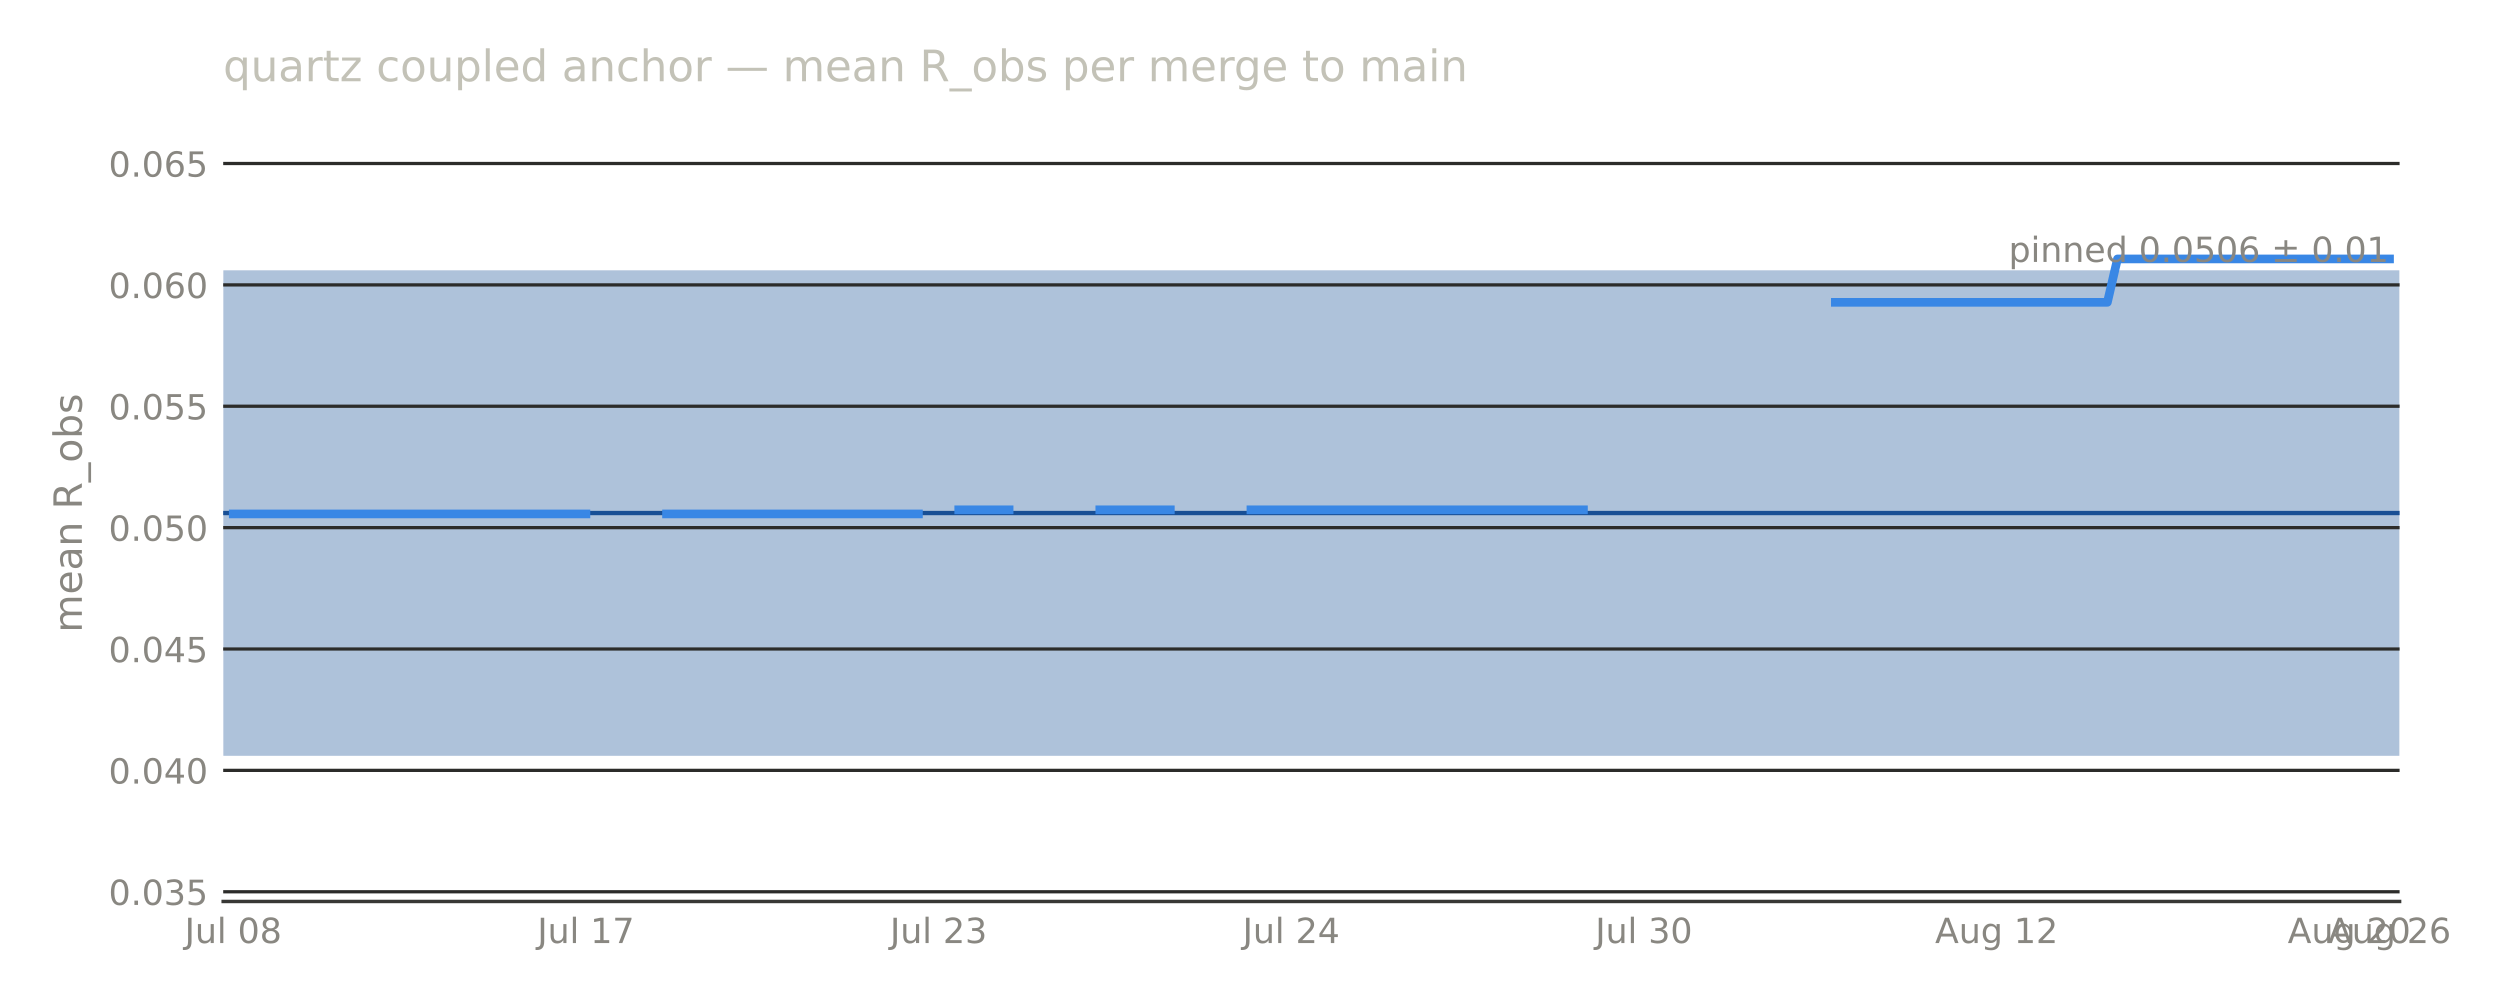
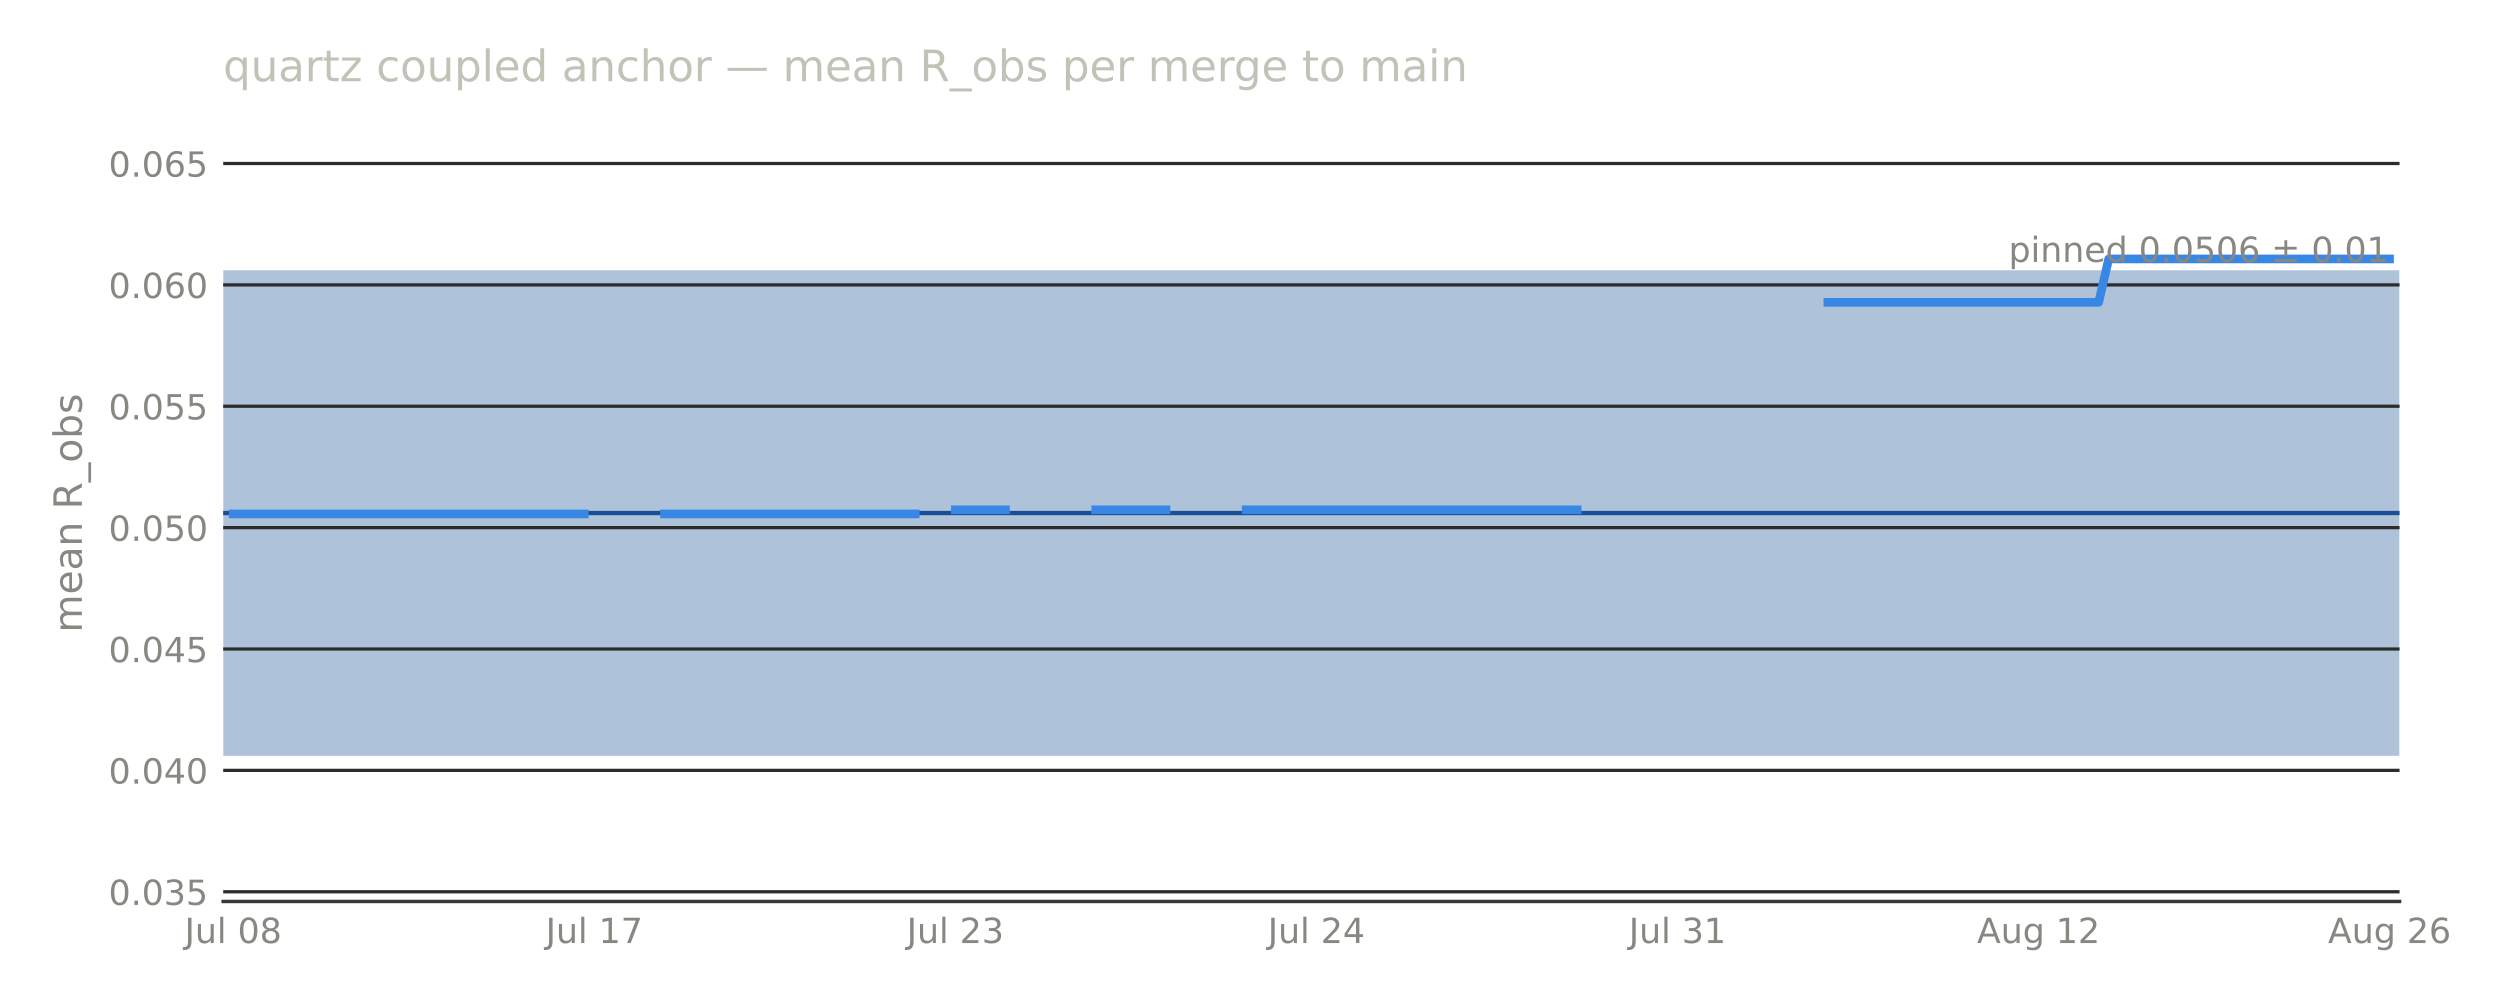
<svg xmlns="http://www.w3.org/2000/svg" width="576pt" height="230.4pt" viewBox="0 0 576 230.4" version="1.1">
  <defs>
    <style type="text/css">*{stroke-linejoin: round; stroke-linecap: butt}</style>
  </defs>
  <g id="figure_1">
    <g id="patch_1">
      <path d="M 0 230.4  L 576 230.4  L 576 0  L 0 0  L 0 230.4  z " style="fill: none; opacity: 0" />
    </g>
    <g id="axes_1">
      <g id="patch_2">
-         <path d="M 51.422 207.698  L 552.867 207.698  L 552.867 28.72  L 51.422 28.72  L 51.422 207.698  z " style="fill: none" />
+         <path d="M 51.422 207.698  L 552.857 207.698  L 552.857 28.72  L 51.422 28.72  L 51.422 207.698  z " style="fill: none" />
      </g>
      <g id="patch_3">
-         <path d="M 51.422 174.14  L 552.867 174.14  L 552.867 62.278  L 51.422 62.278  z " clip-path="url(#p30b906d4da)" style="fill: #184f95; opacity: 0.35" />
+         <path d="M 51.422 174.14  L 552.857 174.14  L 552.857 62.278  L 51.422 62.278  z " clip-path="url(#p963f99d08a)" style="fill: #184f95; opacity: 0.35" />
      </g>
      <g id="matplotlib.axis_1">
        <g id="xtick_1">
          <g id="line2d_1" />
          <g id="text_1">
-             <text style="font-size: 8px; font-family: 'DejaVu Sans', 'Bitstream Vera Sans', 'Computer Modern Sans Serif', 'Lucida Grande', 'Verdana', 'Geneva', 'Lucid', 'Arial', 'Helvetica', 'Avant Garde', sans-serif; text-anchor: middle; fill: #898781" x="53.744" y="217.277" transform="rotate(-0 53.74361 217.2769)">Jul 08</text>
+             <text style="font-size: 8px; font-family: 'DejaVu Sans', 'Bitstream Vera Sans', 'Computer Modern Sans Serif', 'Lucida Grande', 'Verdana', 'Geneva', 'Lucid', 'Arial', 'Helvetica', 'Avant Garde', sans-serif; text-anchor: middle; fill: #898781" x="53.733" y="217.277" transform="rotate(-0 53.73287 217.2769)">Jul 08</text>
          </g>
        </g>
        <g id="xtick_2">
          <g id="line2d_2" />
          <g id="text_2">
-             <text style="font-size: 8px; font-family: 'DejaVu Sans', 'Bitstream Vera Sans', 'Computer Modern Sans Serif', 'Lucida Grande', 'Verdana', 'Geneva', 'Lucid', 'Arial', 'Helvetica', 'Avant Garde', sans-serif; text-anchor: middle; fill: #898781" x="134.996" y="217.277" transform="rotate(-0 134.9962 217.2769)">Jul 17</text>
+             <text style="font-size: 8px; font-family: 'DejaVu Sans', 'Bitstream Vera Sans', 'Computer Modern Sans Serif', 'Lucida Grande', 'Verdana', 'Geneva', 'Lucid', 'Arial', 'Helvetica', 'Avant Garde', sans-serif; text-anchor: middle; fill: #898781" x="136.92" y="217.277" transform="rotate(-0 136.9202 217.2769)">Jul 17</text>
          </g>
        </g>
        <g id="xtick_3">
          <g id="line2d_3" />
          <g id="text_3">
-             <text style="font-size: 8px; font-family: 'DejaVu Sans', 'Bitstream Vera Sans', 'Computer Modern Sans Serif', 'Lucida Grande', 'Verdana', 'Geneva', 'Lucid', 'Arial', 'Helvetica', 'Avant Garde', sans-serif; text-anchor: middle; fill: #898781" x="216.249" y="217.277" transform="rotate(-0 216.2488 217.2769)">Jul 23</text>
+             <text style="font-size: 8px; font-family: 'DejaVu Sans', 'Bitstream Vera Sans', 'Computer Modern Sans Serif', 'Lucida Grande', 'Verdana', 'Geneva', 'Lucid', 'Arial', 'Helvetica', 'Avant Garde', sans-serif; text-anchor: middle; fill: #898781" x="220.108" y="217.277" transform="rotate(-0 220.1076 217.2769)">Jul 23</text>
          </g>
        </g>
        <g id="xtick_4">
          <g id="line2d_4" />
          <g id="text_4">
-             <text style="font-size: 8px; font-family: 'DejaVu Sans', 'Bitstream Vera Sans', 'Computer Modern Sans Serif', 'Lucida Grande', 'Verdana', 'Geneva', 'Lucid', 'Arial', 'Helvetica', 'Avant Garde', sans-serif; text-anchor: middle; fill: #898781" x="297.501" y="217.277" transform="rotate(-0 297.5014 217.2769)">Jul 24</text>
+             <text style="font-size: 8px; font-family: 'DejaVu Sans', 'Bitstream Vera Sans', 'Computer Modern Sans Serif', 'Lucida Grande', 'Verdana', 'Geneva', 'Lucid', 'Arial', 'Helvetica', 'Avant Garde', sans-serif; text-anchor: middle; fill: #898781" x="303.295" y="217.277" transform="rotate(-0 303.295 217.2769)">Jul 24</text>
          </g>
        </g>
        <g id="xtick_5">
          <g id="line2d_5" />
          <g id="text_5">
-             <text style="font-size: 8px; font-family: 'DejaVu Sans', 'Bitstream Vera Sans', 'Computer Modern Sans Serif', 'Lucida Grande', 'Verdana', 'Geneva', 'Lucid', 'Arial', 'Helvetica', 'Avant Garde', sans-serif; text-anchor: middle; fill: #898781" x="378.754" y="217.277" transform="rotate(-0 378.754 217.2769)">Jul 30</text>
+             <text style="font-size: 8px; font-family: 'DejaVu Sans', 'Bitstream Vera Sans', 'Computer Modern Sans Serif', 'Lucida Grande', 'Verdana', 'Geneva', 'Lucid', 'Arial', 'Helvetica', 'Avant Garde', sans-serif; text-anchor: middle; fill: #898781" x="386.482" y="217.277" transform="rotate(-0 386.4824 217.2769)">Jul 31</text>
          </g>
        </g>
        <g id="xtick_6">
          <g id="line2d_6" />
          <g id="text_6">
-             <text style="font-size: 8px; font-family: 'DejaVu Sans', 'Bitstream Vera Sans', 'Computer Modern Sans Serif', 'Lucida Grande', 'Verdana', 'Geneva', 'Lucid', 'Arial', 'Helvetica', 'Avant Garde', sans-serif; text-anchor: middle; fill: #898781" x="460.007" y="217.276" transform="rotate(-0 460.0066 217.2763)">Aug 12</text>
+             <text style="font-size: 8px; font-family: 'DejaVu Sans', 'Bitstream Vera Sans', 'Computer Modern Sans Serif', 'Lucida Grande', 'Verdana', 'Geneva', 'Lucid', 'Arial', 'Helvetica', 'Avant Garde', sans-serif; text-anchor: middle; fill: #898781" x="469.67" y="217.276" transform="rotate(-0 469.6698 217.2763)">Aug 12</text>
          </g>
        </g>
        <g id="xtick_7">
          <g id="line2d_7" />
          <g id="text_7">
-             <text style="font-size: 8px; font-family: 'DejaVu Sans', 'Bitstream Vera Sans', 'Computer Modern Sans Serif', 'Lucida Grande', 'Verdana', 'Geneva', 'Lucid', 'Arial', 'Helvetica', 'Avant Garde', sans-serif; text-anchor: middle; fill: #898781" x="541.259" y="217.276" transform="rotate(-0 541.2592 217.2763)">Aug 20</text>
-           </g>
-         </g>
-         <g id="xtick_8">
-           <g id="line2d_8" />
-           <g id="text_8">
-             <text style="font-size: 8px; font-family: 'DejaVu Sans', 'Bitstream Vera Sans', 'Computer Modern Sans Serif', 'Lucida Grande', 'Verdana', 'Geneva', 'Lucid', 'Arial', 'Helvetica', 'Avant Garde', sans-serif; text-anchor: middle; fill: #898781" x="550.545" y="217.276" transform="rotate(-0 550.5452 217.2763)">Aug 26</text>
+             <text style="font-size: 8px; font-family: 'DejaVu Sans', 'Bitstream Vera Sans', 'Computer Modern Sans Serif', 'Lucida Grande', 'Verdana', 'Geneva', 'Lucid', 'Arial', 'Helvetica', 'Avant Garde', sans-serif; text-anchor: middle; fill: #898781" x="550.546" y="217.276" transform="rotate(-0 550.5464 217.2763)">Aug 26</text>
          </g>
        </g>
      </g>
      <g id="matplotlib.axis_2">
        <g id="ytick_1">
-           <g id="line2d_9">
-             <path d="M 51.422 205.461  L 552.867 205.461  " clip-path="url(#p30b906d4da)" style="fill: none; stroke: #2c2c2a; stroke-width: 0.75; stroke-linecap: square" />
+           <g id="line2d_8">
+             <path d="M 51.422 205.461  L 552.857 205.461  " clip-path="url(#p963f99d08a)" style="fill: none; stroke: #2c2c2a; stroke-width: 0.75; stroke-linecap: square" />
          </g>
-           <g id="line2d_10" />
-           <g id="text_9">
+           <g id="line2d_9" />
+           <g id="text_8">
            <text style="font-size: 8px; font-family: 'DejaVu Sans', 'Bitstream Vera Sans', 'Computer Modern Sans Serif', 'Lucida Grande', 'Verdana', 'Geneva', 'Lucid', 'Arial', 'Helvetica', 'Avant Garde', sans-serif; text-anchor: end; fill: #898781" x="47.922" y="208.5" transform="rotate(-0 47.92211 208.5)">0.035</text>
          </g>
        </g>
        <g id="ytick_2">
-           <g id="line2d_11">
-             <path d="M 51.422 177.496  L 552.867 177.496  " clip-path="url(#p30b906d4da)" style="fill: none; stroke: #2c2c2a; stroke-width: 0.75; stroke-linecap: square" />
+           <g id="line2d_10">
+             <path d="M 51.422 177.496  L 552.857 177.496  " clip-path="url(#p963f99d08a)" style="fill: none; stroke: #2c2c2a; stroke-width: 0.75; stroke-linecap: square" />
          </g>
-           <g id="line2d_12" />
-           <g id="text_10">
+           <g id="line2d_11" />
+           <g id="text_9">
            <text style="font-size: 8px; font-family: 'DejaVu Sans', 'Bitstream Vera Sans', 'Computer Modern Sans Serif', 'Lucida Grande', 'Verdana', 'Geneva', 'Lucid', 'Arial', 'Helvetica', 'Avant Garde', sans-serif; text-anchor: end; fill: #898781" x="47.922" y="180.535" transform="rotate(-0 47.92211 180.5346)">0.040</text>
          </g>
        </g>
        <g id="ytick_3">
-           <g id="line2d_13">
-             <path d="M 51.422 149.53  L 552.867 149.53  " clip-path="url(#p30b906d4da)" style="fill: none; stroke: #2c2c2a; stroke-width: 0.75; stroke-linecap: square" />
+           <g id="line2d_12">
+             <path d="M 51.422 149.53  L 552.857 149.53  " clip-path="url(#p963f99d08a)" style="fill: none; stroke: #2c2c2a; stroke-width: 0.75; stroke-linecap: square" />
          </g>
-           <g id="line2d_14" />
-           <g id="text_11">
+           <g id="line2d_13" />
+           <g id="text_10">
            <text style="font-size: 8px; font-family: 'DejaVu Sans', 'Bitstream Vera Sans', 'Computer Modern Sans Serif', 'Lucida Grande', 'Verdana', 'Geneva', 'Lucid', 'Arial', 'Helvetica', 'Avant Garde', sans-serif; text-anchor: end; fill: #898781" x="47.922" y="152.569" transform="rotate(-0 47.92211 152.5693)">0.045</text>
          </g>
        </g>
        <g id="ytick_4">
-           <g id="line2d_15">
-             <path d="M 51.422 121.565  L 552.867 121.565  " clip-path="url(#p30b906d4da)" style="fill: none; stroke: #2c2c2a; stroke-width: 0.75; stroke-linecap: square" />
+           <g id="line2d_14">
+             <path d="M 51.422 121.565  L 552.857 121.565  " clip-path="url(#p963f99d08a)" style="fill: none; stroke: #2c2c2a; stroke-width: 0.75; stroke-linecap: square" />
          </g>
-           <g id="line2d_16" />
-           <g id="text_12">
+           <g id="line2d_15" />
+           <g id="text_11">
            <text style="font-size: 8px; font-family: 'DejaVu Sans', 'Bitstream Vera Sans', 'Computer Modern Sans Serif', 'Lucida Grande', 'Verdana', 'Geneva', 'Lucid', 'Arial', 'Helvetica', 'Avant Garde', sans-serif; text-anchor: end; fill: #898781" x="47.922" y="124.604" transform="rotate(-0 47.92211 124.604)">0.050</text>
          </g>
        </g>
        <g id="ytick_5">
-           <g id="line2d_17">
-             <path d="M 51.422 93.6  L 552.867 93.6  " clip-path="url(#p30b906d4da)" style="fill: none; stroke: #2c2c2a; stroke-width: 0.75; stroke-linecap: square" />
+           <g id="line2d_16">
+             <path d="M 51.422 93.6  L 552.857 93.6  " clip-path="url(#p963f99d08a)" style="fill: none; stroke: #2c2c2a; stroke-width: 0.75; stroke-linecap: square" />
          </g>
-           <g id="line2d_18" />
-           <g id="text_13">
+           <g id="line2d_17" />
+           <g id="text_12">
            <text style="font-size: 8px; font-family: 'DejaVu Sans', 'Bitstream Vera Sans', 'Computer Modern Sans Serif', 'Lucida Grande', 'Verdana', 'Geneva', 'Lucid', 'Arial', 'Helvetica', 'Avant Garde', sans-serif; text-anchor: end; fill: #898781" x="47.922" y="96.639" transform="rotate(-0 47.92211 96.63863)">0.055</text>
          </g>
        </g>
        <g id="ytick_6">
-           <g id="line2d_19">
-             <path d="M 51.422 65.634  L 552.867 65.634  " clip-path="url(#p30b906d4da)" style="fill: none; stroke: #2c2c2a; stroke-width: 0.75; stroke-linecap: square" />
+           <g id="line2d_18">
+             <path d="M 51.422 65.634  L 552.857 65.634  " clip-path="url(#p963f99d08a)" style="fill: none; stroke: #2c2c2a; stroke-width: 0.75; stroke-linecap: square" />
          </g>
-           <g id="line2d_20" />
-           <g id="text_14">
+           <g id="line2d_19" />
+           <g id="text_13">
            <text style="font-size: 8px; font-family: 'DejaVu Sans', 'Bitstream Vera Sans', 'Computer Modern Sans Serif', 'Lucida Grande', 'Verdana', 'Geneva', 'Lucid', 'Arial', 'Helvetica', 'Avant Garde', sans-serif; text-anchor: end; fill: #898781" x="47.922" y="68.673" transform="rotate(-0 47.92211 68.6733)">0.060</text>
          </g>
        </g>
        <g id="ytick_7">
-           <g id="line2d_21">
-             <path d="M 51.422 37.669  L 552.867 37.669  " clip-path="url(#p30b906d4da)" style="fill: none; stroke: #2c2c2a; stroke-width: 0.75; stroke-linecap: square" />
+           <g id="line2d_20">
+             <path d="M 51.422 37.669  L 552.857 37.669  " clip-path="url(#p963f99d08a)" style="fill: none; stroke: #2c2c2a; stroke-width: 0.75; stroke-linecap: square" />
          </g>
-           <g id="line2d_22" />
-           <g id="text_15">
+           <g id="line2d_21" />
+           <g id="text_14">
            <text style="font-size: 8px; font-family: 'DejaVu Sans', 'Bitstream Vera Sans', 'Computer Modern Sans Serif', 'Lucida Grande', 'Verdana', 'Geneva', 'Lucid', 'Arial', 'Helvetica', 'Avant Garde', sans-serif; text-anchor: end; fill: #898781" x="47.922" y="40.708" transform="rotate(-0 47.92211 40.70797)">0.065</text>
          </g>
        </g>
-         <g id="text_16">
+         <g id="text_15">
          <text style="font-size: 9px; font-family: 'DejaVu Sans', 'Bitstream Vera Sans', 'Computer Modern Sans Serif', 'Lucida Grande', 'Verdana', 'Geneva', 'Lucid', 'Arial', 'Helvetica', 'Avant Garde', sans-serif; text-anchor: middle; fill: #898781" x="18.858" y="118.209" transform="rotate(-90 18.8575 118.2091)">mean R_obs</text>
        </g>
      </g>
-       <g id="line2d_23">
-         <path d="M 51.422 118.209  L 552.867 118.209  " clip-path="url(#p30b906d4da)" style="fill: none; stroke: #184f95; stroke-linecap: square" />
+       <g id="line2d_22">
+         <path d="M 51.422 118.209  L 552.857 118.209  " clip-path="url(#p963f99d08a)" style="fill: none; stroke: #184f95; stroke-linecap: square" />
      </g>
      <g id="patch_4">
-         <path d="M 51.422 207.698  L 552.867 207.698  " style="fill: none; stroke: #383835; stroke-width: 0.8; stroke-linejoin: miter; stroke-linecap: square" />
+         <path d="M 51.422 207.698  L 552.857 207.698  " style="fill: none; stroke: #383835; stroke-width: 0.8; stroke-linejoin: miter; stroke-linecap: square" />
      </g>
-       <g id="line2d_24">
-         <path d="M 53.744 118.409  L 134.996 118.409  M 153.568 118.409  L 211.606 118.409  M 220.892 117.455  L 232.499 117.455  M 253.393 117.455  L 269.643 117.455  M 288.215 117.455  L 364.825 117.455  M 422.863 69.652  L 485.543 69.652  L 487.865 59.661  L 550.545 59.661  L 550.545 59.661  " clip-path="url(#p30b906d4da)" style="fill: none; stroke: #3987e5; stroke-width: 2; stroke-linecap: square" />
+       <g id="line2d_23">
+         <path d="M 53.733 118.409  L 134.609 118.409  M 153.096 118.409  L 210.865 118.409  M 220.108 117.455  L 231.661 117.455  M 252.458 117.455  L 268.634 117.455  M 287.12 117.455  L 363.375 117.455  M 421.144 69.652  L 483.534 69.652  L 485.845 59.661  L 550.546 59.66  L 550.546 59.66  " clip-path="url(#p963f99d08a)" style="fill: none; stroke: #3987e5; stroke-width: 2; stroke-linecap: square" />
+       </g>
+       <g id="text_16">
+         <text style="font-size: 8px; font-family: 'DejaVu Sans', 'Bitstream Vera Sans', 'Computer Modern Sans Serif', 'Lucida Grande', 'Verdana', 'Geneva', 'Lucid', 'Arial', 'Helvetica', 'Avant Garde', sans-serif; text-anchor: end; fill: #898781" x="550.35" y="60.357" transform="rotate(-0 550.35 60.35652)">pinned 0.0506 ± 0.01</text>
      </g>
      <g id="text_17">
-         <text style="font-size: 8px; font-family: 'DejaVu Sans', 'Bitstream Vera Sans', 'Computer Modern Sans Serif', 'Lucida Grande', 'Verdana', 'Geneva', 'Lucid', 'Arial', 'Helvetica', 'Avant Garde', sans-serif; text-anchor: end; fill: #898781" x="550.359" y="60.357" transform="rotate(-0 550.3594 60.35652)">pinned 0.0506 ± 0.01</text>
-       </g>
-       <g id="text_18">
        <text style="font-size: 10px; font-family: 'DejaVu Sans', 'Bitstream Vera Sans', 'Computer Modern Sans Serif', 'Lucida Grande', 'Verdana', 'Geneva', 'Lucid', 'Arial', 'Helvetica', 'Avant Garde', sans-serif; text-anchor: start; fill: #c3c2b7" x="51.422" y="18.72" transform="rotate(-0 51.42211 18.72)">quartz coupled anchor — mean R_obs per merge to main</text>
      </g>
    </g>
  </g>
  <defs>
-     <clipPath id="p30b906d4da">
-       <rect x="51.422" y="28.72" width="501.445" height="178.978" />
+     <clipPath id="p963f99d08a">
+       <rect x="51.422" y="28.72" width="501.435" height="178.978" />
    </clipPath>
  </defs>
</svg>
